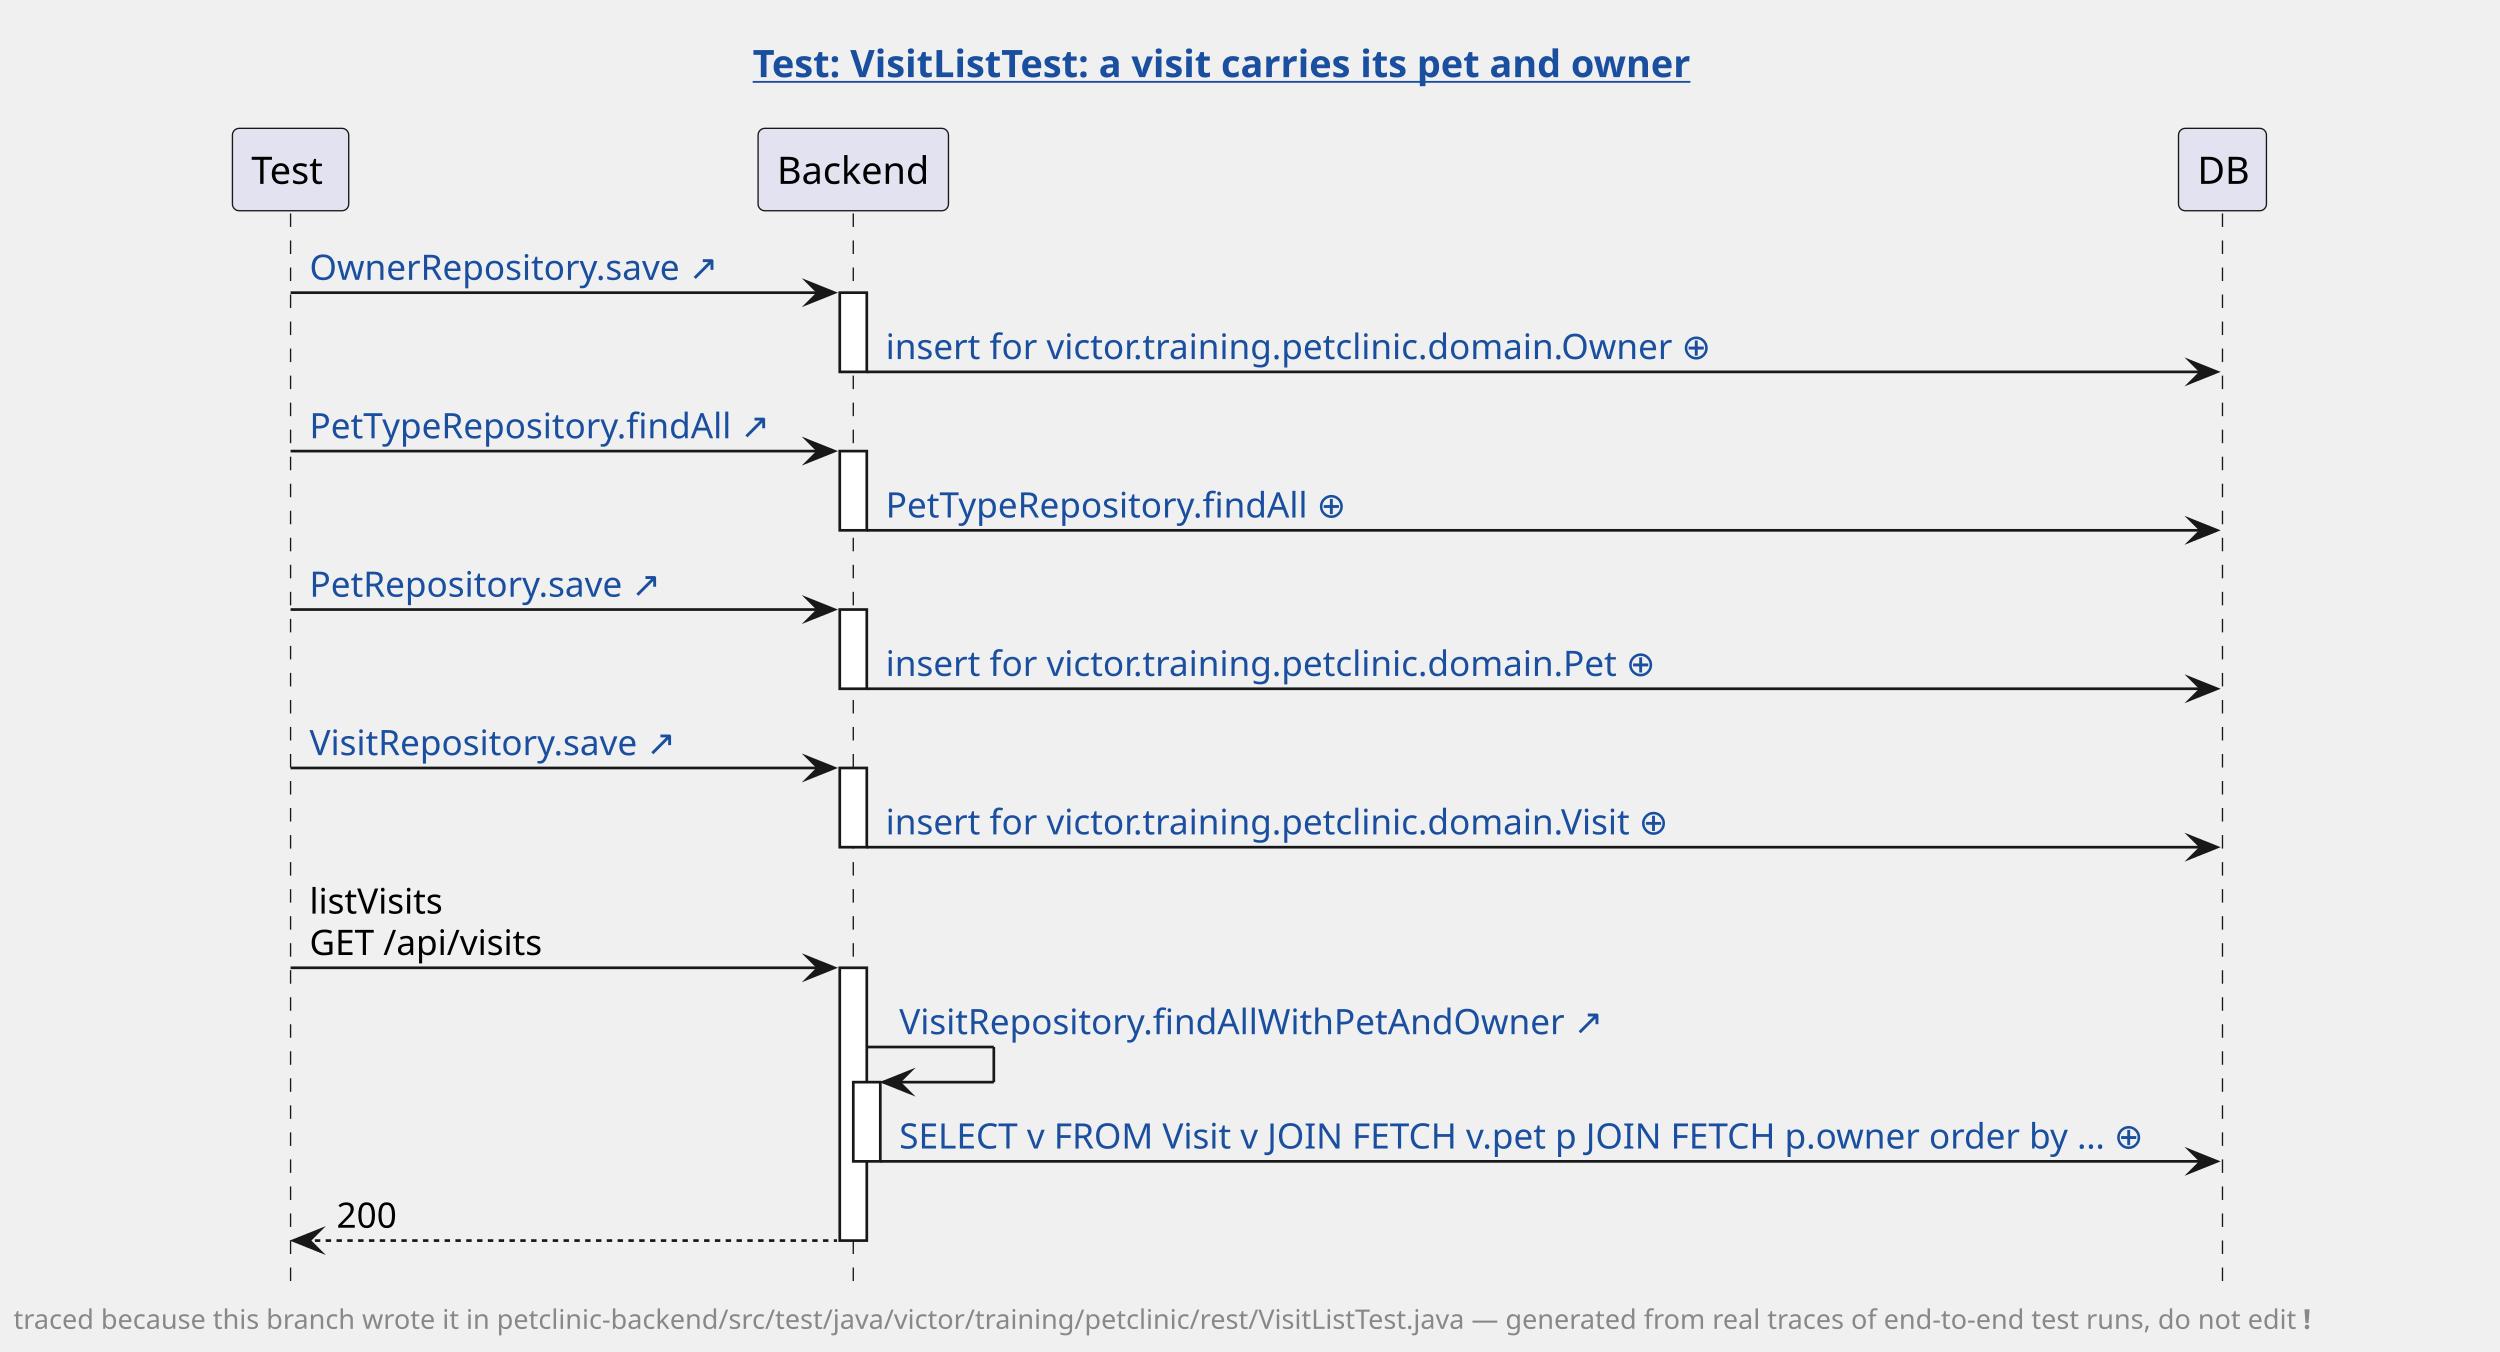
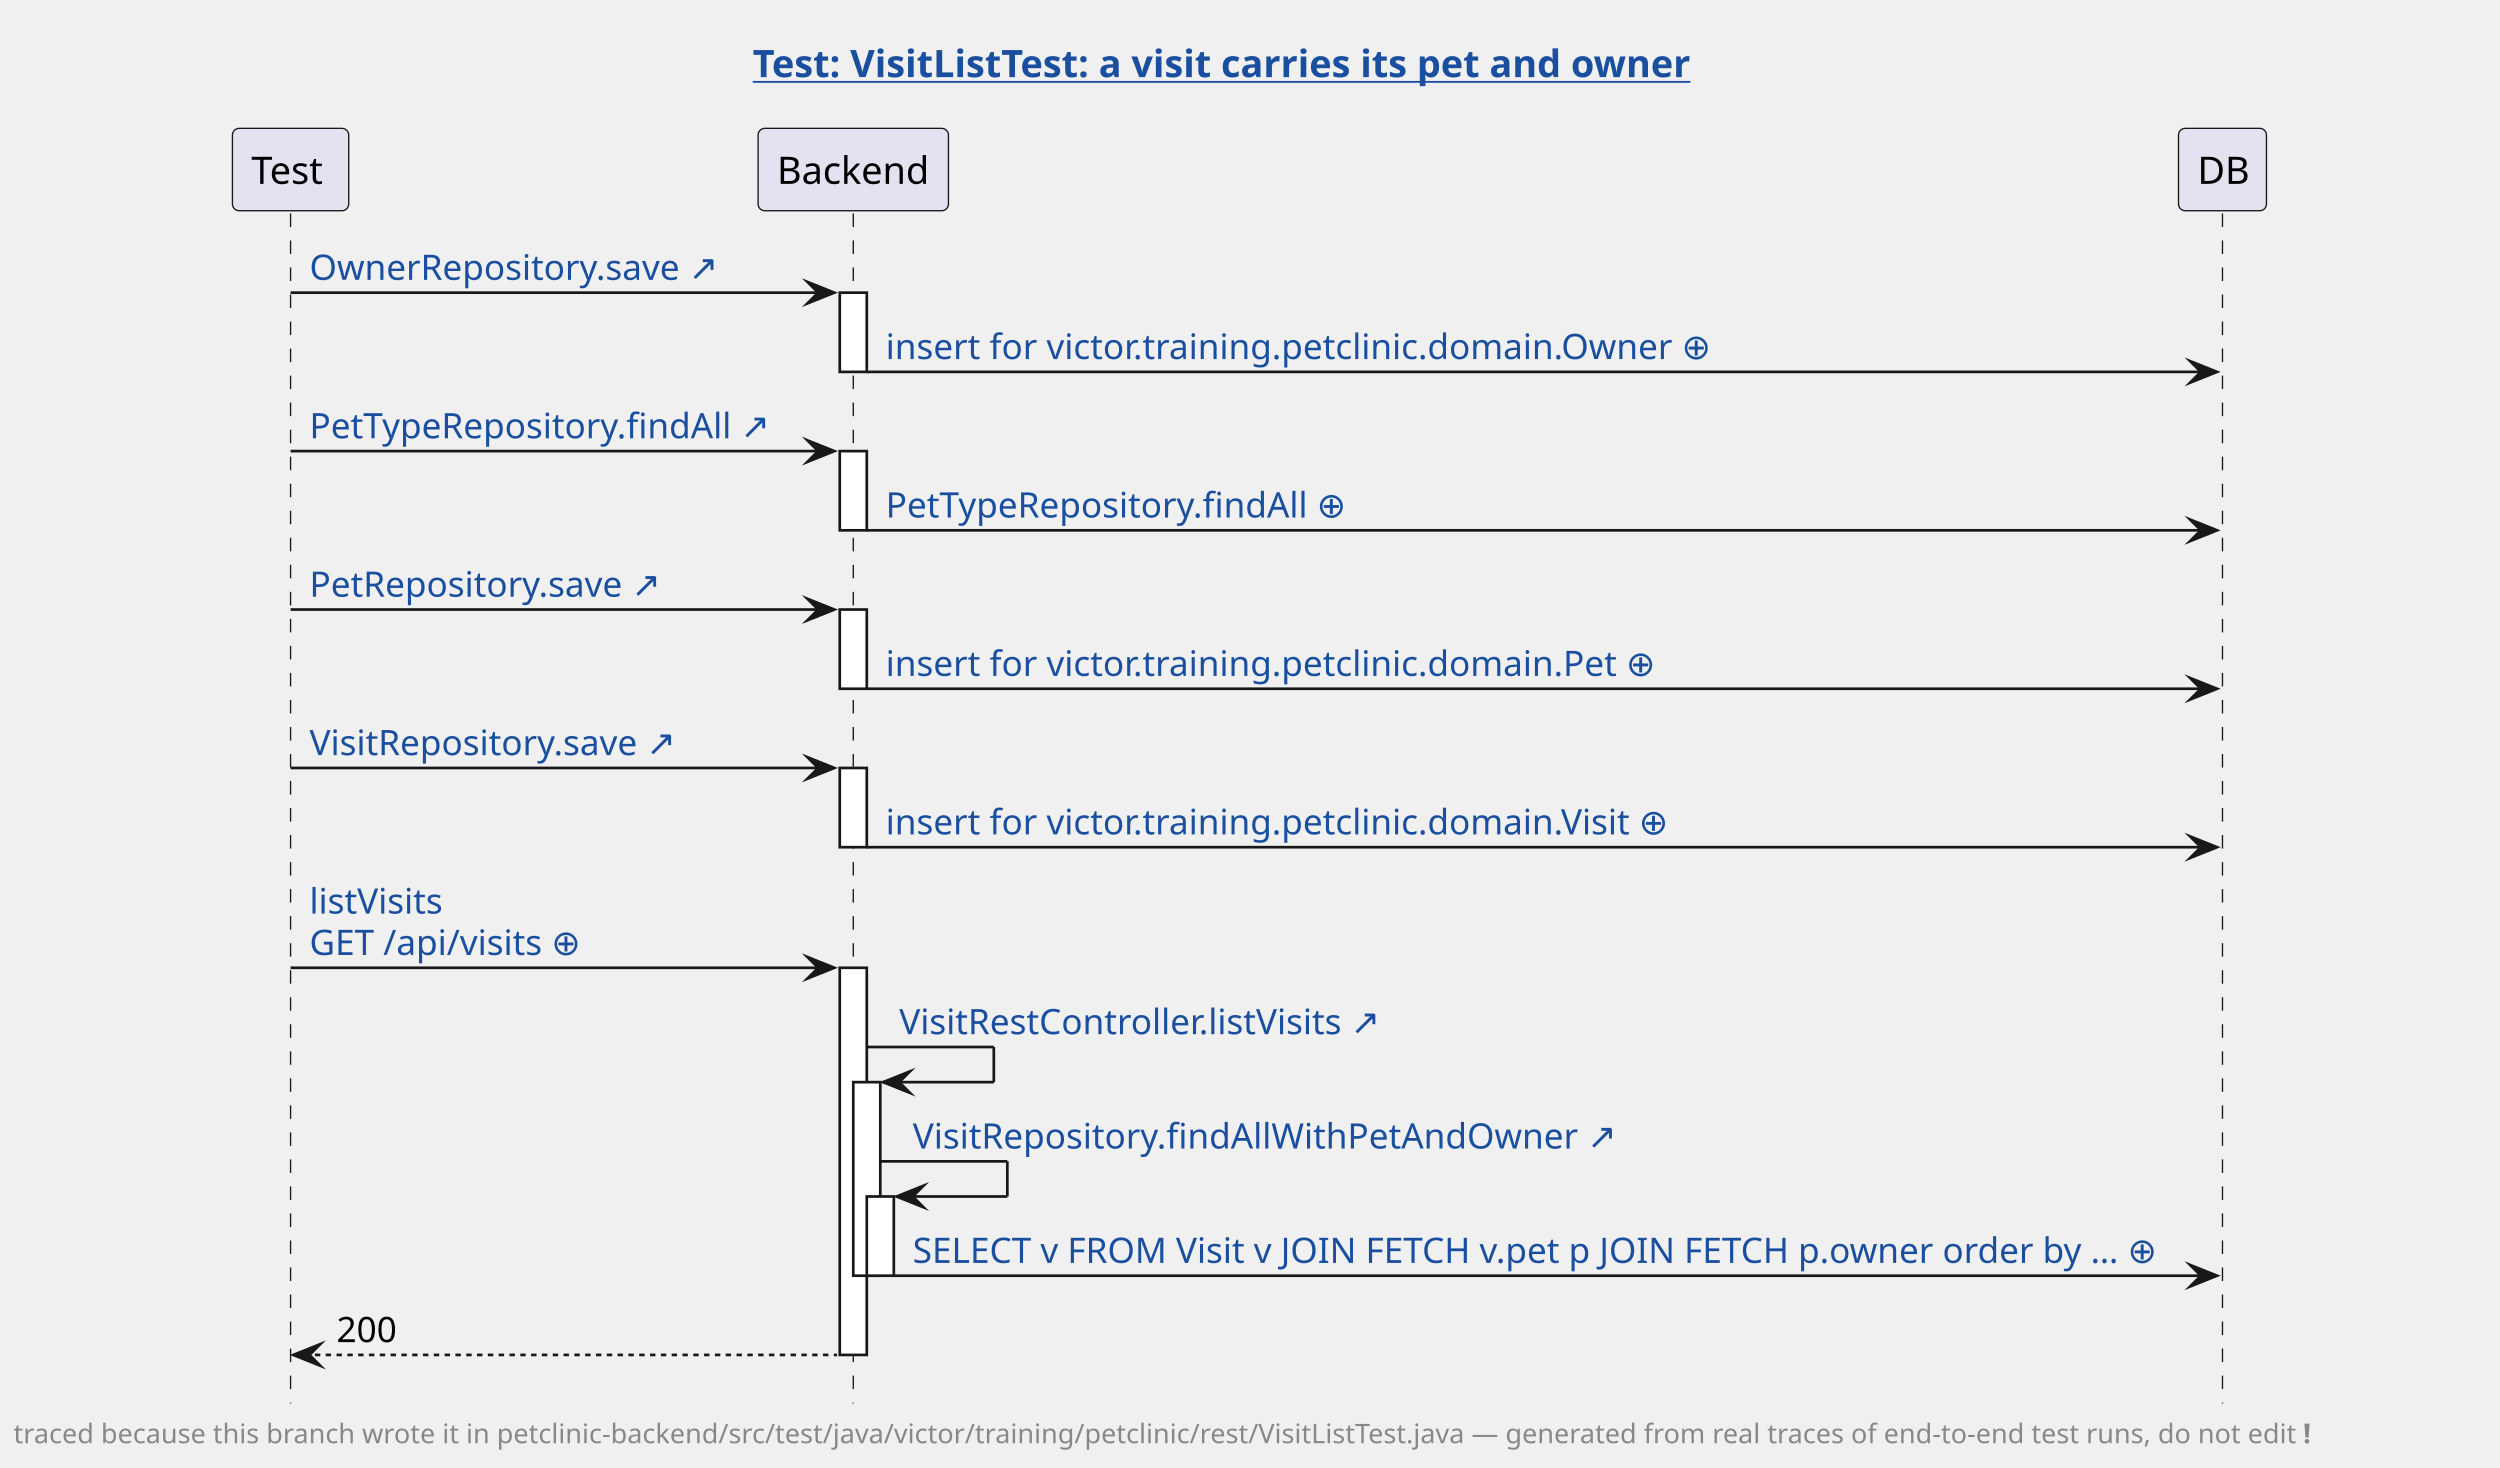
- <svg xmlns="http://www.w3.org/2000/svg" xmlns:xlink="http://www.w3.org/1999/xlink" version="1.1" data-diagram-type="SEQUENCE" style="width:925px;height:500px;background:#FFFFFF;" width="925px" height="500px" viewBox="0 0 925 500" zoomAndPan="magnify" preserveAspectRatio="none" contentStyleType="text/css">
+ <svg xmlns="http://www.w3.org/2000/svg" xmlns:xlink="http://www.w3.org/1999/xlink" version="1.1" data-diagram-type="SEQUENCE" style="width:925px;height:543px;background:#FFFFFF;" width="925px" height="543px" viewBox="0 0 925 543" zoomAndPan="magnify" preserveAspectRatio="none" contentStyleType="text/css">
  <defs />
  <g font-family="sans-serif" lengthAdjust="spacing">
    <g class="title" data-source-line="7">
      <a target="_top" href="src://petclinic-backend/src/test/java/victor/training/petclinic/rest/VisitListTest.java:89" xlink:href="src://petclinic-backend/src/test/java/victor/training/petclinic/rest/VisitListTest.java:89" xlink:type="simple" xlink:actuate="onRequest" xlink:show="new" title="Click to open the test" xlink:title="Click to open the test">
        <text x="278.498" y="28.535" fill="#1A4FA0" font-size="14" textLength="366.591" font-weight="700" text-decoration="underline">Test: VisitListTest: a visit carries its pet and owner</text>
      </a>
    </g>
    <g class="participant-lifeline" data-qualified-name="Test" data-entity-uid="part1" id="part1-lifeline" data-source-line="9">
      <g>
-         <rect x="104.011" y="78.977" width="8" height="398.037" fill="#000" fill-opacity="0" />
-         <line x1="107.511" y1="78.977" x2="107.511" y2="477.014" style="stroke:#181818;stroke-width:0.5;stroke-dasharray:5,5;" />
+         <rect x="104.011" y="78.977" width="8" height="440.348" fill="#000" fill-opacity="0" />
+         <line x1="107.511" y1="78.977" x2="107.511" y2="519.324" style="stroke:#181818;stroke-width:0.5;stroke-dasharray:5,5;" />
      </g>
    </g>
    <g class="participant-lifeline" data-qualified-name="Backend" data-entity-uid="part2" id="part2-lifeline" data-source-line="10">
      <g>
-         <rect x="312.212" y="78.977" width="8" height="398.037" fill="#000" fill-opacity="0" />
-         <line x1="315.712" y1="78.977" x2="315.712" y2="477.014" style="stroke:#181818;stroke-width:0.5;stroke-dasharray:5,5;" />
+         <rect x="312.212" y="78.977" width="8" height="440.348" fill="#000" fill-opacity="0" />
+         <line x1="315.712" y1="78.977" x2="315.712" y2="519.324" style="stroke:#181818;stroke-width:0.5;stroke-dasharray:5,5;" />
      </g>
    </g>
    <g>
      <rect x="310.712" y="108.287" width="10" height="29.311" fill="#FFF" style="stroke:#181818;stroke-width:1;" />
    </g>
    <g>
      <rect x="310.712" y="166.908" width="10" height="29.311" fill="#FFF" style="stroke:#181818;stroke-width:1;" />
    </g>
    <g>
      <rect x="310.712" y="225.529" width="10" height="29.311" fill="#FFF" style="stroke:#181818;stroke-width:1;" />
    </g>
    <g>
      <rect x="310.712" y="284.15" width="10" height="29.311" fill="#FFF" style="stroke:#181818;stroke-width:1;" />
    </g>
    <g>
-       <rect x="310.712" y="358.082" width="10" height="100.932" fill="#FFF" style="stroke:#181818;stroke-width:1;" />
+       <rect x="310.712" y="358.082" width="10" height="143.242" fill="#FFF" style="stroke:#181818;stroke-width:1;" />
    </g>
    <g>
-       <rect x="315.712" y="400.393" width="10" height="29.311" fill="#FFF" style="stroke:#181818;stroke-width:1;" />
+       <rect x="315.712" y="400.393" width="10" height="71.621" fill="#FFF" style="stroke:#181818;stroke-width:1;" />
+     </g>
+     <g>
+       <rect x="320.712" y="442.703" width="10" height="29.311" fill="#FFF" style="stroke:#181818;stroke-width:1;" />
    </g>
    <g class="participant-lifeline" data-qualified-name="DB" data-entity-uid="part3" id="part3-lifeline" data-source-line="11">
      <g>
-         <rect x="818.818" y="78.977" width="8" height="398.037" fill="#000" fill-opacity="0" />
-         <line x1="822.318" y1="78.977" x2="822.318" y2="477.014" style="stroke:#181818;stroke-width:0.5;stroke-dasharray:5,5;" />
+         <rect x="818.818" y="78.977" width="8" height="440.348" fill="#000" fill-opacity="0" />
+         <line x1="822.318" y1="78.977" x2="822.318" y2="519.324" style="stroke:#181818;stroke-width:0.5;stroke-dasharray:5,5;" />
      </g>
    </g>
    <g class="participant participant-head" data-qualified-name="Test" data-entity-uid="part1" id="part1-head" data-source-line="9">
      <rect x="85.999" y="47.488" width="43.025" height="30.488" fill="#E2E2F0" style="stroke:#181818;stroke-width:0.5;" rx="2.5" ry="2.5" />
      <text x="92.999" y="68.023" fill="#000" font-size="14" textLength="29.025">Test</text>
    </g>
    <g class="participant participant-head" data-qualified-name="Backend" data-entity-uid="part2" id="part2-head" data-source-line="10">
      <rect x="280.493" y="47.488" width="70.438" height="30.488" fill="#E2E2F0" style="stroke:#181818;stroke-width:0.5;" rx="2.5" ry="2.5" />
      <text x="287.493" y="68.023" fill="#000" font-size="14" textLength="56.438">Backend</text>
    </g>
    <g class="participant participant-head" data-qualified-name="DB" data-entity-uid="part3" id="part3-head" data-source-line="11">
      <rect x="806.048" y="47.488" width="32.539" height="30.488" fill="#E2E2F0" style="stroke:#181818;stroke-width:0.5;" rx="2.5" ry="2.5" />
      <text x="813.048" y="68.023" fill="#000" font-size="14" textLength="18.539">DB</text>
    </g>
    <g class="message" data-entity-1="part1" data-entity-2="part2" id="msg1" data-source-line="12">
      <polygon points="298.712,104.287,308.712,108.287,298.712,112.287,302.712,108.287" fill="#181818" style="stroke:#181818;stroke-width:1;stroke-linejoin:miter;stroke-miterlimit:10;" />
      <line x1="107.511" y1="108.287" x2="304.712" y2="108.287" style="stroke:#181818;stroke-width:1;" />
      <a target="_top" href="src://petclinic-backend/src/main/java/victor/training/petclinic/repository/OwnerRepository.java:19" xlink:href="src://petclinic-backend/src/main/java/victor/training/petclinic/repository/OwnerRepository.java:19" xlink:type="simple" xlink:actuate="onRequest" xlink:show="new" title="Click to open OwnerRepository.save" xlink:title="Click to open OwnerRepository.save">
        <text x="114.511" y="103.545" fill="#1A4FA0" font-size="13" textLength="156.724">OwnerRepository.save ↗</text>
      </a>
    </g>
    <g class="message" data-entity-1="part2" data-entity-2="part3" id="msg2" data-source-line="14">
      <polygon points="810.318,133.598,820.318,137.598,810.318,141.598,814.318,137.598" fill="#181818" style="stroke:#181818;stroke-width:1;stroke-linejoin:miter;stroke-miterlimit:10;" />
      <line x1="320.712" y1="137.598" x2="816.318" y2="137.598" style="stroke:#181818;stroke-width:1;" />
      <a target="_top" href="genseq://1x3fmx0" xlink:href="genseq://1x3fmx0" xlink:type="simple" xlink:actuate="onRequest" xlink:show="new" title="Click for the statement behind this call" xlink:title="Click for the statement behind this call">
        <text x="327.712" y="132.855" fill="#1A4FA0" font-size="13" textLength="317.592">insert for victor.training.petclinic.domain.Owner ⊕</text>
      </a>
    </g>
    <g class="message" data-entity-1="part1" data-entity-2="part2" id="msg3" data-source-line="16">
      <polygon points="298.712,162.908,308.712,166.908,298.712,170.908,302.712,166.908" fill="#181818" style="stroke:#181818;stroke-width:1;stroke-linejoin:miter;stroke-miterlimit:10;" />
      <line x1="107.511" y1="166.908" x2="304.712" y2="166.908" style="stroke:#181818;stroke-width:1;" />
      <a target="_top" href="src://petclinic-backend/src/main/java/victor/training/petclinic/repository/PetTypeRepository.java:11" xlink:href="src://petclinic-backend/src/main/java/victor/training/petclinic/repository/PetTypeRepository.java:11" xlink:type="simple" xlink:actuate="onRequest" xlink:show="new" title="Click to open PetTypeRepository.findAll" xlink:title="Click to open PetTypeRepository.findAll">
        <text x="114.511" y="162.166" fill="#1A4FA0" font-size="13" textLength="179.201">PetTypeRepository.findAll ↗</text>
      </a>
    </g>
    <g class="message" data-entity-1="part2" data-entity-2="part3" id="msg4" data-source-line="18">
      <polygon points="810.318,192.219,820.318,196.219,810.318,200.219,814.318,196.219" fill="#181818" style="stroke:#181818;stroke-width:1;stroke-linejoin:miter;stroke-miterlimit:10;" />
      <line x1="320.712" y1="196.219" x2="816.318" y2="196.219" style="stroke:#181818;stroke-width:1;" />
      <a target="_top" href="genseq://0ji1js5" xlink:href="genseq://0ji1js5" xlink:type="simple" xlink:actuate="onRequest" xlink:show="new" title="Click for the statement behind this call" xlink:title="Click for the statement behind this call">
        <text x="327.712" y="191.477" fill="#1A4FA0" font-size="13" textLength="175.608">PetTypeRepository.findAll ⊕</text>
      </a>
    </g>
    <g class="message" data-entity-1="part1" data-entity-2="part2" id="msg5" data-source-line="20">
      <polygon points="298.712,221.529,308.712,225.529,298.712,229.529,302.712,225.529" fill="#181818" style="stroke:#181818;stroke-width:1;stroke-linejoin:miter;stroke-miterlimit:10;" />
      <line x1="107.511" y1="225.529" x2="304.712" y2="225.529" style="stroke:#181818;stroke-width:1;" />
      <a target="_top" href="src://petclinic-backend/src/main/java/victor/training/petclinic/repository/PetRepository.java:18" xlink:href="src://petclinic-backend/src/main/java/victor/training/petclinic/repository/PetRepository.java:18" xlink:type="simple" xlink:actuate="onRequest" xlink:show="new" title="Click to open PetRepository.save" xlink:title="Click to open PetRepository.save">
        <text x="114.511" y="220.787" fill="#1A4FA0" font-size="13" textLength="135.269">PetRepository.save ↗</text>
      </a>
    </g>
    <g class="message" data-entity-1="part2" data-entity-2="part3" id="msg6" data-source-line="22">
      <polygon points="810.318,250.84,820.318,254.84,810.318,258.84,814.318,254.84" fill="#181818" style="stroke:#181818;stroke-width:1;stroke-linejoin:miter;stroke-miterlimit:10;" />
      <line x1="320.712" y1="254.84" x2="816.318" y2="254.84" style="stroke:#181818;stroke-width:1;" />
      <a target="_top" href="genseq://08brujg" xlink:href="genseq://08brujg" xlink:type="simple" xlink:actuate="onRequest" xlink:show="new" title="Click for the statement behind this call" xlink:title="Click for the statement behind this call">
        <text x="327.712" y="250.098" fill="#1A4FA0" font-size="13" textLength="296.137">insert for victor.training.petclinic.domain.Pet ⊕</text>
      </a>
    </g>
    <g class="message" data-entity-1="part1" data-entity-2="part2" id="msg7" data-source-line="24">
      <polygon points="298.712,280.15,308.712,284.15,298.712,288.15,302.712,284.15" fill="#181818" style="stroke:#181818;stroke-width:1;stroke-linejoin:miter;stroke-miterlimit:10;" />
      <line x1="107.511" y1="284.15" x2="304.712" y2="284.15" style="stroke:#181818;stroke-width:1;" />
      <a target="_top" href="src://petclinic-backend/src/main/java/victor/training/petclinic/repository/VisitRepository.java:16" xlink:href="src://petclinic-backend/src/main/java/victor/training/petclinic/repository/VisitRepository.java:16" xlink:type="simple" xlink:actuate="onRequest" xlink:show="new" title="Click to open VisitRepository.save" xlink:title="Click to open VisitRepository.save">
        <text x="114.511" y="279.408" fill="#1A4FA0" font-size="13" textLength="143.482">VisitRepository.save ↗</text>
      </a>
    </g>
    <g class="message" data-entity-1="part2" data-entity-2="part3" id="msg8" data-source-line="26">
      <polygon points="810.318,309.461,820.318,313.461,810.318,317.461,814.318,313.461" fill="#181818" style="stroke:#181818;stroke-width:1;stroke-linejoin:miter;stroke-miterlimit:10;" />
      <line x1="320.712" y1="313.461" x2="816.318" y2="313.461" style="stroke:#181818;stroke-width:1;" />
      <a target="_top" href="genseq://15t4cj9" xlink:href="genseq://15t4cj9" xlink:type="simple" xlink:actuate="onRequest" xlink:show="new" title="Click for the statement behind this call" xlink:title="Click for the statement behind this call">
        <text x="327.712" y="308.719" fill="#1A4FA0" font-size="13" textLength="304.351">insert for victor.training.petclinic.domain.Visit ⊕</text>
      </a>
    </g>
    <g class="message" data-entity-1="part1" data-entity-2="part2" id="msg9" data-source-line="28">
      <polygon points="298.712,354.082,308.712,358.082,298.712,362.082,302.712,358.082" fill="#181818" style="stroke:#181818;stroke-width:1;stroke-linejoin:miter;stroke-miterlimit:10;" />
      <line x1="107.511" y1="358.082" x2="304.712" y2="358.082" style="stroke:#181818;stroke-width:1;" />
-       <text x="114.511" y="338.029" fill="#000" font-size="13" textLength="53.136">listVisits</text>
-       <text x="114.511" y="353.34" fill="#000" font-size="13" textLength="93.888">GET /api/visits</text>
+       <a target="_top" href="genseq://06pr5p7" xlink:href="genseq://06pr5p7" xlink:type="simple" xlink:actuate="onRequest" xlink:show="new" title="Click for the request as it was sent" xlink:title="Click for the request as it was sent">
+         <text x="114.511" y="338.029" fill="#1A4FA0" font-size="13" textLength="53.136">listVisits</text>
+       </a>
+       <a target="_top" href="genseq://06pr5p7" xlink:href="genseq://06pr5p7" xlink:type="simple" xlink:actuate="onRequest" xlink:show="new" title="Click for the request as it was sent" xlink:title="Click for the request as it was sent">
+         <text x="114.511" y="353.34" fill="#1A4FA0" font-size="13" textLength="107.409">GET /api/visits ⊕</text>
+       </a>
    </g>
    <g class="message" data-entity-1="part2" data-entity-2="part2" id="msg10" data-source-line="30">
      <line x1="320.712" y1="387.393" x2="367.712" y2="387.393" style="stroke:#181818;stroke-width:1;" />
      <line x1="367.712" y1="387.393" x2="367.712" y2="400.393" style="stroke:#181818;stroke-width:1;" />
      <line x1="326.712" y1="400.393" x2="367.712" y2="400.393" style="stroke:#181818;stroke-width:1;" />
      <polygon points="336.712,396.393,326.712,400.393,336.712,404.393,332.712,400.393" fill="#181818" style="stroke:#181818;stroke-width:1;stroke-linejoin:miter;stroke-miterlimit:10;" />
-       <a target="_top" href="src://petclinic-backend/src/main/java/victor/training/petclinic/repository/VisitRepository.java:22" xlink:href="src://petclinic-backend/src/main/java/victor/training/petclinic/repository/VisitRepository.java:22" xlink:type="simple" xlink:actuate="onRequest" xlink:show="new" title="Click to open VisitRepository.findAllWithPetAndOwner" xlink:title="Click to open VisitRepository.findAllWithPetAndOwner">
-         <text x="332.712" y="382.65" fill="#1A4FA0" font-size="13" textLength="270.042">VisitRepository.findAllWithPetAndOwner ↗</text>
+       <a target="_top" href="src://petclinic-backend/src/main/java/victor/training/petclinic/rest/VisitRestController.java:54" xlink:href="src://petclinic-backend/src/main/java/victor/training/petclinic/rest/VisitRestController.java:54" xlink:type="simple" xlink:actuate="onRequest" xlink:show="new" title="Click to open VisitRestController.listVisits" xlink:title="Click to open VisitRestController.listVisits">
+         <text x="332.712" y="382.65" fill="#1A4FA0" font-size="13" textLength="192.112">VisitRestController.listVisits ↗</text>
      </a>
    </g>
-     <g class="message" data-entity-1="part2" data-entity-2="part3" id="msg11" data-source-line="32">
-       <polygon points="810.318,425.703,820.318,429.703,810.318,433.703,814.318,429.703" fill="#181818" style="stroke:#181818;stroke-width:1;stroke-linejoin:miter;stroke-miterlimit:10;" />
-       <line x1="325.712" y1="429.703" x2="816.318" y2="429.703" style="stroke:#181818;stroke-width:1;" />
-       <a target="_top" href="genseq://114roce" xlink:href="genseq://114roce" xlink:type="simple" xlink:actuate="onRequest" xlink:show="new" title="Click for the statement behind this call" xlink:title="Click for the statement behind this call">
-         <text x="332.712" y="424.961" fill="#1A4FA0" font-size="13" textLength="482.606">SELECT v FROM Visit v JOIN FETCH v.pet p JOIN FETCH p.owner order by … ⊕</text>
+     <g class="message" data-entity-1="part2" data-entity-2="part2" id="msg11" data-source-line="32">
+       <line x1="325.712" y1="429.703" x2="372.712" y2="429.703" style="stroke:#181818;stroke-width:1;" />
+       <line x1="372.712" y1="429.703" x2="372.712" y2="442.703" style="stroke:#181818;stroke-width:1;" />
+       <line x1="331.712" y1="442.703" x2="372.712" y2="442.703" style="stroke:#181818;stroke-width:1;" />
+       <polygon points="341.712,438.703,331.712,442.703,341.712,446.703,337.712,442.703" fill="#181818" style="stroke:#181818;stroke-width:1;stroke-linejoin:miter;stroke-miterlimit:10;" />
+       <a target="_top" href="src://petclinic-backend/src/main/java/victor/training/petclinic/repository/VisitRepository.java:22" xlink:href="src://petclinic-backend/src/main/java/victor/training/petclinic/repository/VisitRepository.java:22" xlink:type="simple" xlink:actuate="onRequest" xlink:show="new" title="Click to open VisitRepository.findAllWithPetAndOwner" xlink:title="Click to open VisitRepository.findAllWithPetAndOwner">
+         <text x="337.712" y="424.961" fill="#1A4FA0" font-size="13" textLength="270.042">VisitRepository.findAllWithPetAndOwner ↗</text>
      </a>
    </g>
-     <g class="message" data-entity-1="part2" data-entity-2="part1" id="msg12" data-source-line="34">
-       <polygon points="118.511,455.014,108.511,459.014,118.511,463.014,114.511,459.014" fill="#181818" style="stroke:#181818;stroke-width:1;stroke-linejoin:miter;stroke-miterlimit:10;" />
-       <line x1="112.511" y1="459.014" x2="309.712" y2="459.014" style="stroke:#181818;stroke-width:1;stroke-dasharray:2,2;" />
-       <text x="124.511" y="454.271" fill="#000" font-size="13" textLength="24.661">200</text>
+     <g class="message" data-entity-1="part2" data-entity-2="part3" id="msg12" data-source-line="34">
+       <polygon points="810.318,468.014,820.318,472.014,810.318,476.014,814.318,472.014" fill="#181818" style="stroke:#181818;stroke-width:1;stroke-linejoin:miter;stroke-miterlimit:10;" />
+       <line x1="330.712" y1="472.014" x2="816.318" y2="472.014" style="stroke:#181818;stroke-width:1;" />
+       <a target="_top" href="genseq://114roce" xlink:href="genseq://114roce" xlink:type="simple" xlink:actuate="onRequest" xlink:show="new" title="Click for the statement behind this call" xlink:title="Click for the statement behind this call">
+         <text x="337.712" y="467.271" fill="#1A4FA0" font-size="13" textLength="482.606">SELECT v FROM Visit v JOIN FETCH v.pet p JOIN FETCH p.owner order by … ⊕</text>
+       </a>
+     </g>
+     <g class="message" data-entity-1="part2" data-entity-2="part1" id="msg13" data-source-line="37">
+       <polygon points="118.511,497.324,108.511,501.324,118.511,505.324,114.511,501.324" fill="#181818" style="stroke:#181818;stroke-width:1;stroke-linejoin:miter;stroke-miterlimit:10;" />
+       <line x1="112.511" y1="501.324" x2="309.712" y2="501.324" style="stroke:#181818;stroke-width:1;stroke-dasharray:2,2;" />
+       <text x="124.511" y="496.582" fill="#000" font-size="13" textLength="24.661">200</text>
    </g>
    <g class="footer" data-source-line="8">
-       <text x="5" y="491.682" fill="#888" font-size="10" textLength="913.586">traced because this branch wrote it in petclinic-backend/src/test/java/victor/training/petclinic/rest/VisitListTest.java — generated from real traces of end-to-end test runs, do not edit ❗</text>
+       <text x="5" y="533.992" fill="#888" font-size="10" textLength="913.586">traced because this branch wrote it in petclinic-backend/src/test/java/victor/training/petclinic/rest/VisitListTest.java — generated from real traces of end-to-end test runs, do not edit ❗</text>
    </g>
  </g>
</svg>
